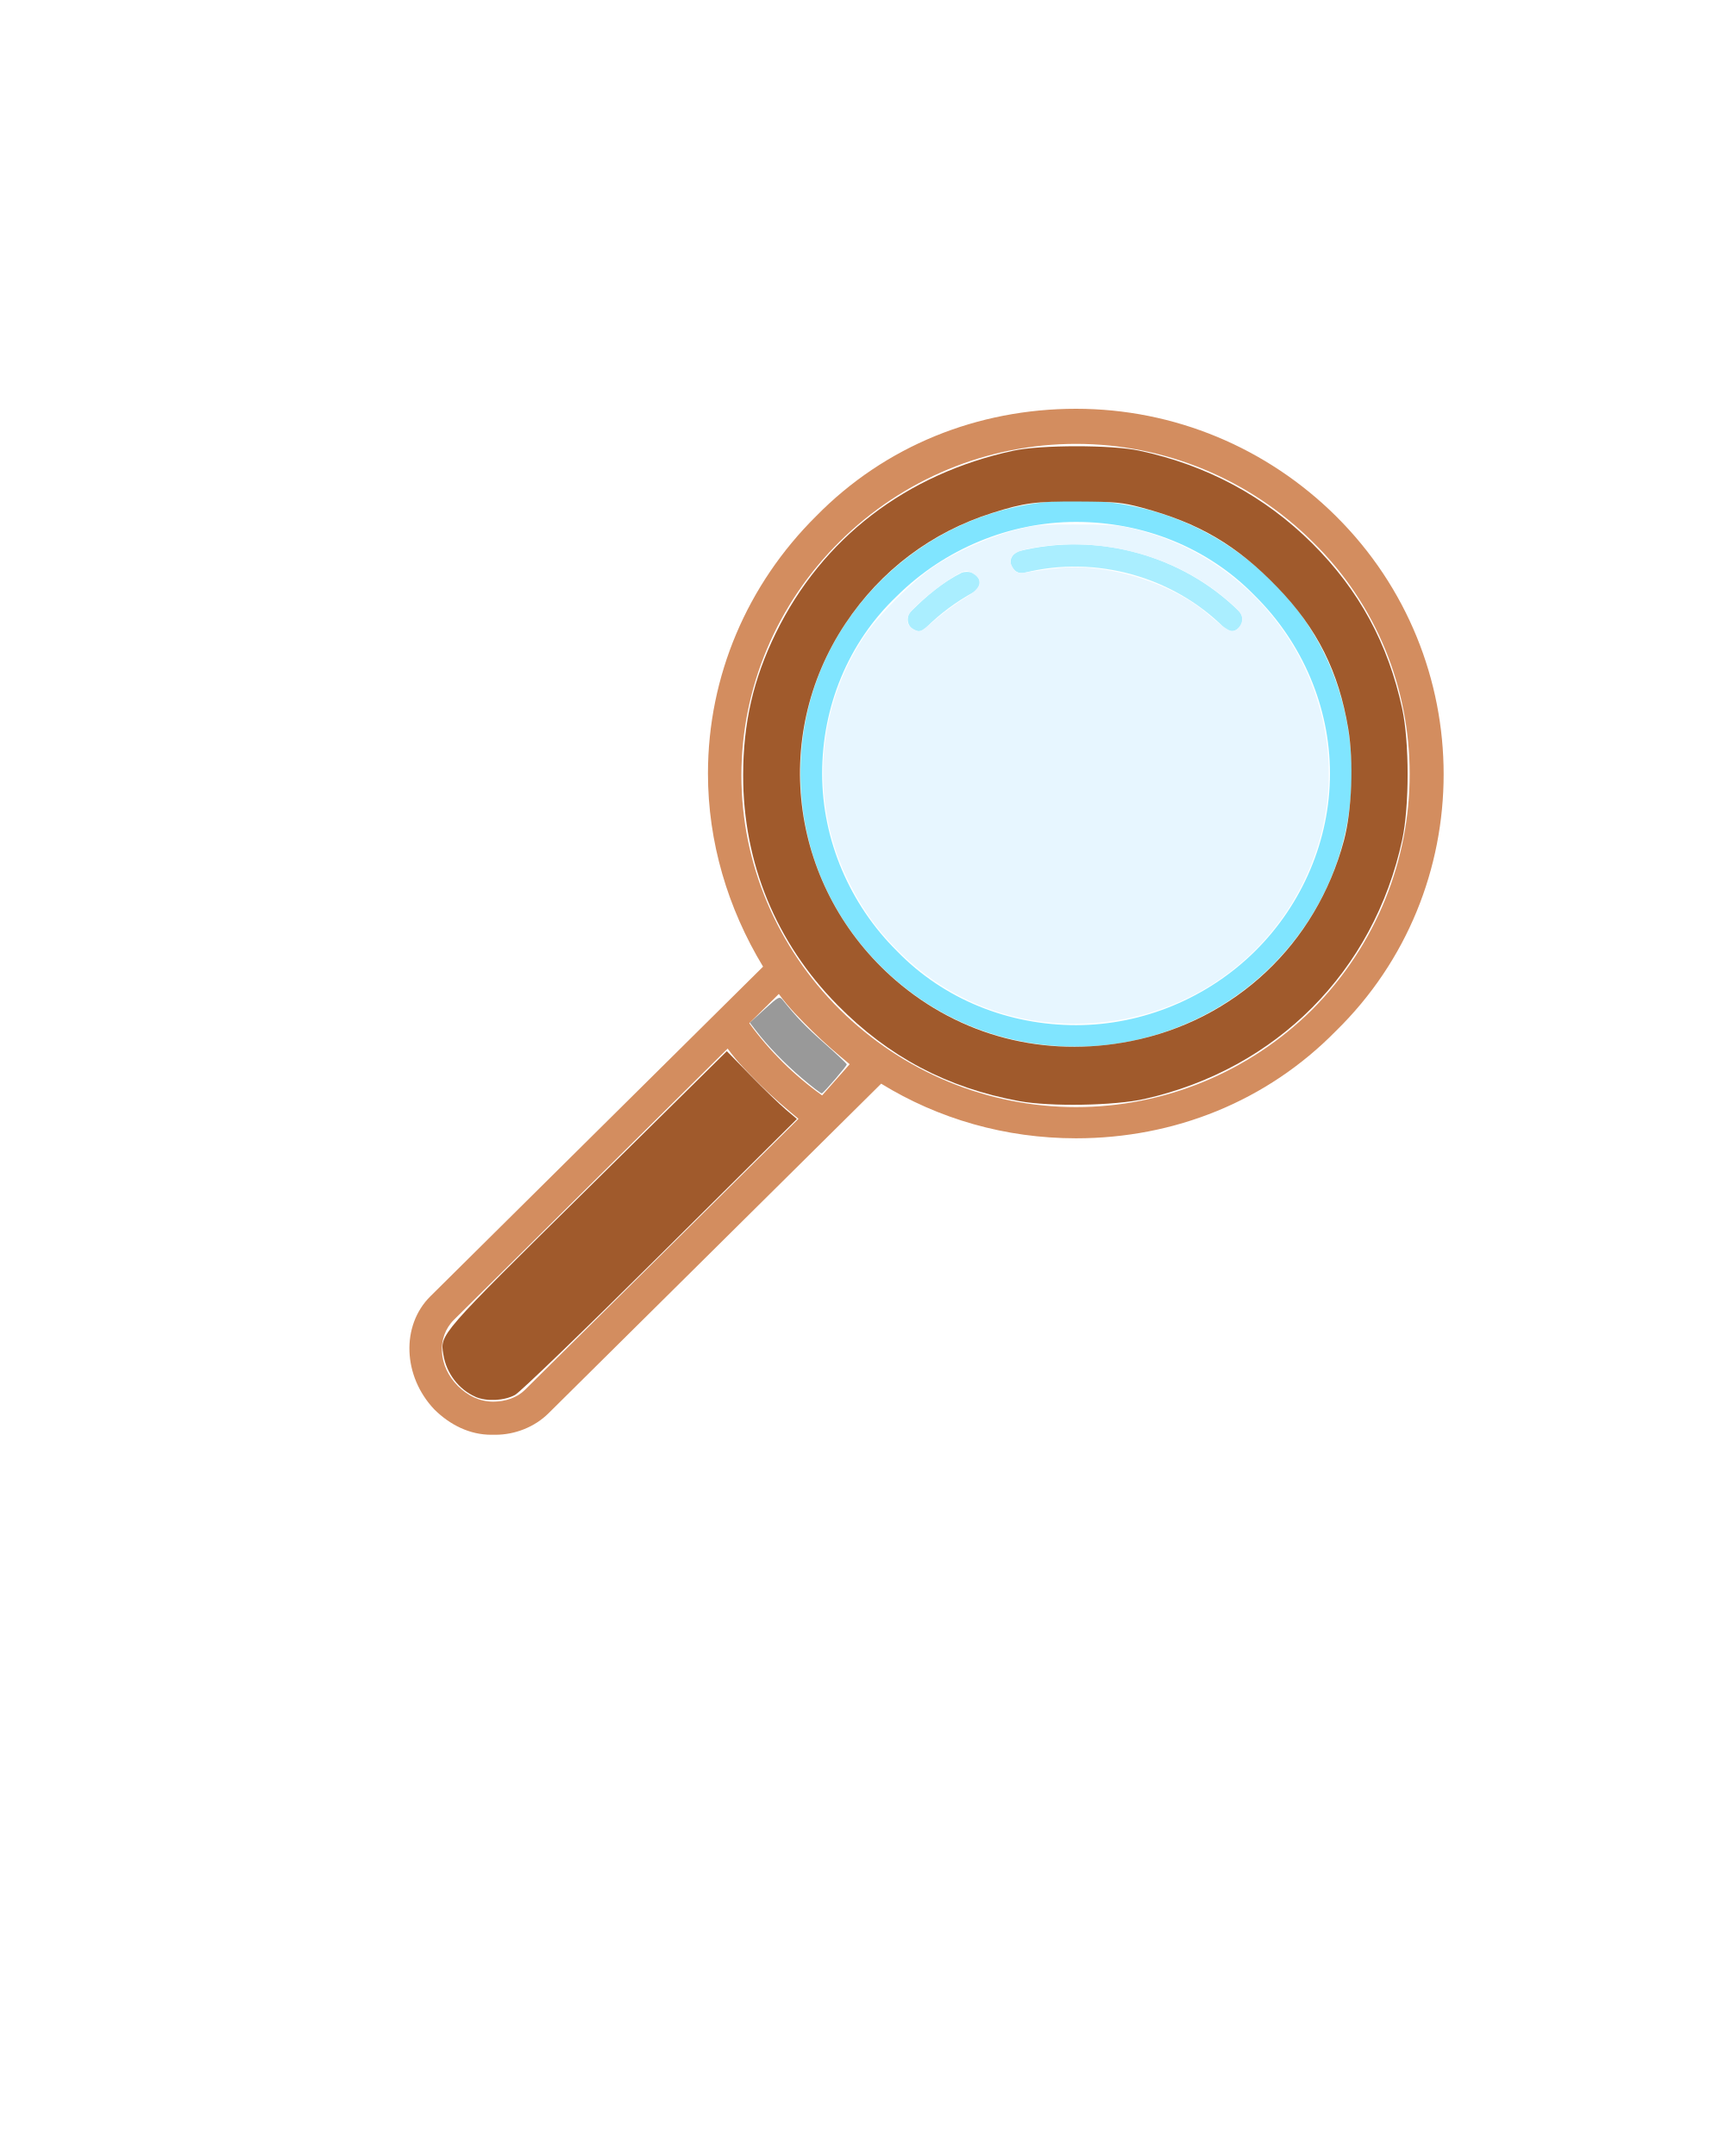
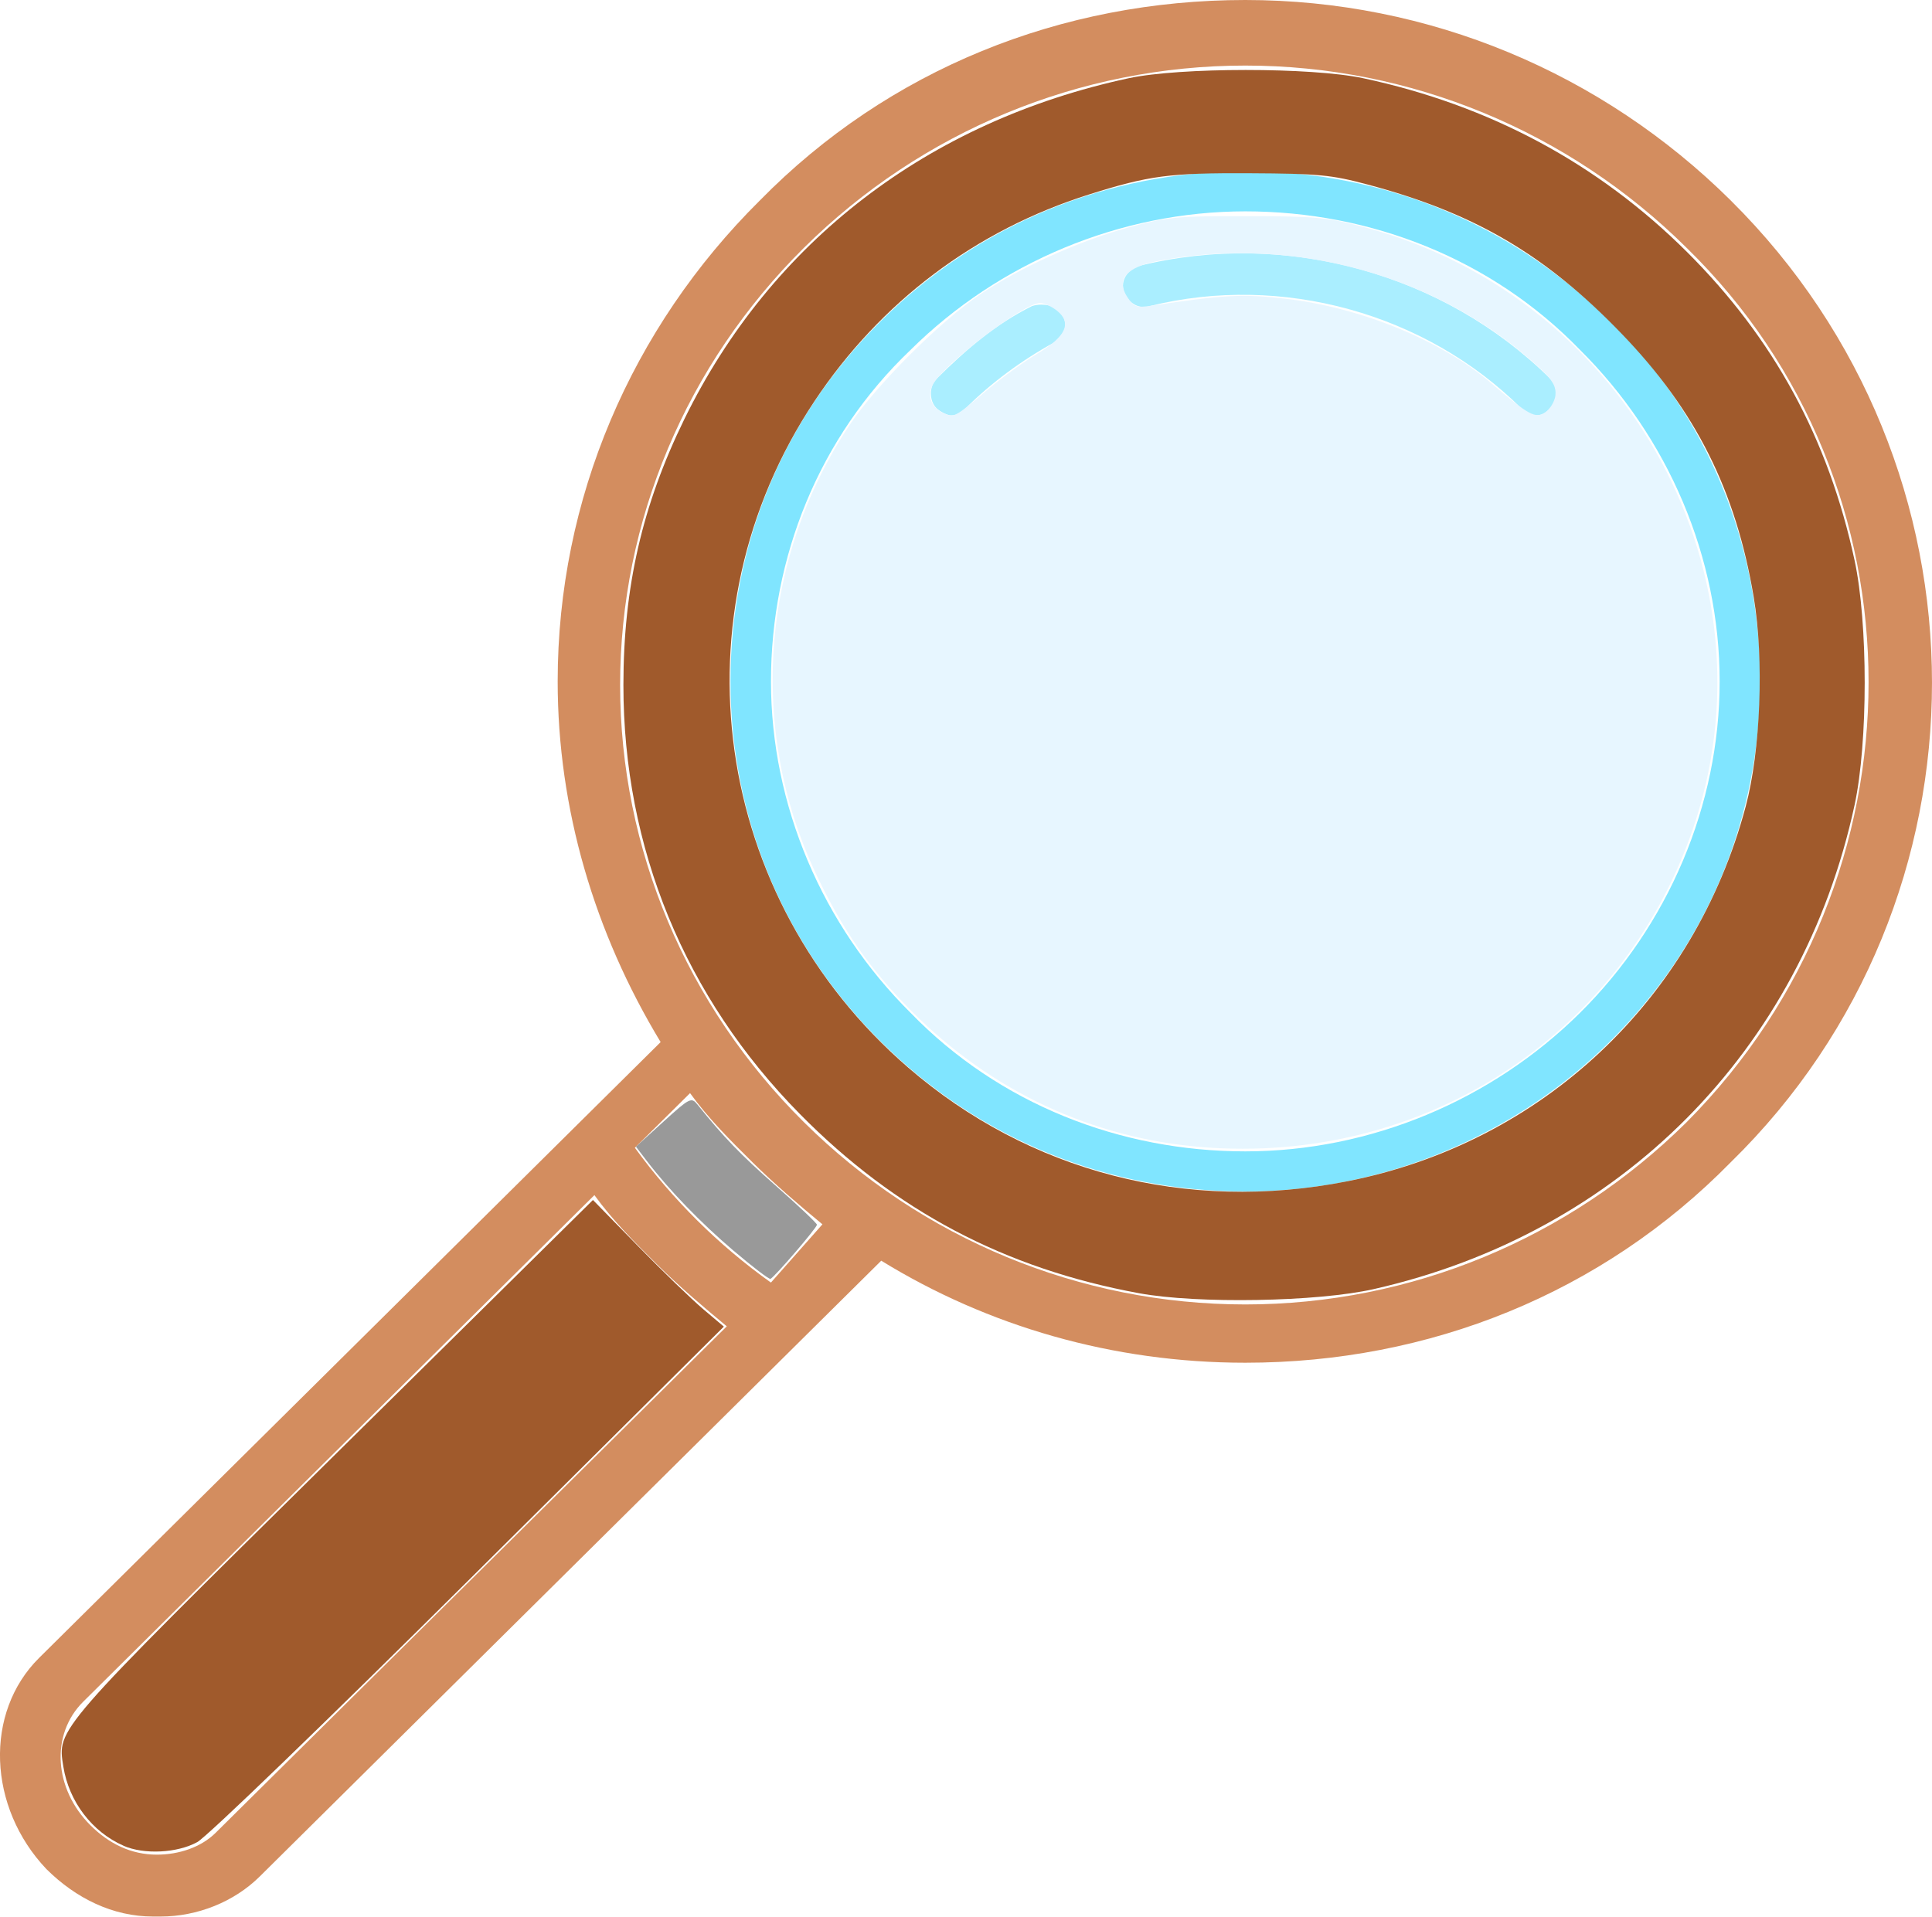
- <svg xmlns="http://www.w3.org/2000/svg" version="1.1" x="0px" y="0px" viewBox="0 0 100 125" enable-background="new 0 0 100 100" xml:space="preserve" id="svg18">
+ <svg xmlns="http://www.w3.org/2000/svg" version="1.1" x="0px" y="0px" viewBox="0 0 59.955 59.486" enable-background="new 0 0 100 100" xml:space="preserve" id="svg18" width="59.955" height="59.486">
  <defs id="defs22" />
-   <g id="g830">
-     <path style="stroke-width:1.136;fill:#d38d5f" id="path2" d="M 77.443,29.92 C 73.449,25.962 68.085,23.7 62.38,23.7 c -5.706,0 -11.069,2.149 -15.063,6.22 -3.994,3.958 -6.276,9.273 -6.276,14.928 0,3.958 1.141,7.803 3.195,11.196 L 24.95,75.156 c -1.712,1.696 -1.598,4.637 0.228,6.559 0.913,0.905 2.054,1.47 3.309,1.47 0.114,0 0.114,0 0.228,0 1.141,0 2.282,-0.452 3.081,-1.244 L 51.082,62.829 c 3.309,2.036 7.189,3.167 11.297,3.167 5.706,0 11.069,-2.149 15.063,-6.22 8.33,-8.143 8.33,-21.6 0,-29.856 z M 30.428,80.585 c -0.456,0.452 -1.141,0.679 -1.826,0.679 -0.799,0 -1.483,-0.339 -2.054,-0.905 -1.141,-1.131 -1.255,-2.827 -0.228,-3.845 L 42.181,60.794 c 0.571,0.792 1.255,1.47 1.94,2.149 0.685,0.679 1.483,1.357 2.168,1.923 z M 47.659,63.508 C 46.86,62.942 46.061,62.264 45.377,61.585 44.692,60.907 44.007,60.115 43.437,59.324 l 1.712,-1.696 c 0.571,0.792 1.255,1.47 1.94,2.149 0.685,0.679 1.483,1.357 2.168,1.923 z m 28.414,-4.976 c -3.652,3.619 -8.559,5.655 -13.694,5.655 -5.135,0 -10.042,-2.036 -13.694,-5.655 -3.652,-3.619 -5.706,-8.482 -5.706,-13.571 0,-5.089 2.054,-9.952 5.706,-13.571 3.652,-3.619 8.559,-5.655 13.694,-5.655 5.135,0 10.042,2.036 13.694,5.655 7.531,7.351 7.531,19.565 0,27.142 z" />
-     <path style="stroke-width:1.136;fill:#80e5ff" id="path4" d="m 73.677,33.652 c -3.081,-3.053 -7.075,-4.637 -11.297,-4.637 -4.336,0 -8.33,1.696 -11.297,4.637 -3.081,3.053 -4.679,7.012 -4.679,11.196 0,4.297 1.712,8.256 4.679,11.196 3.081,3.053 7.075,4.637 11.297,4.637 4.222,0 8.33,-1.696 11.297,-4.637 3.081,-3.053 4.679,-7.012 4.679,-11.196 0,-4.184 -1.598,-8.256 -4.679,-11.196 z m -0.913,21.487 c -2.739,2.714 -6.504,4.297 -10.384,4.297 -3.88,0 -7.646,-1.47 -10.384,-4.297 -2.739,-2.714 -4.336,-6.446 -4.336,-10.291 0,-3.845 1.483,-7.577 4.336,-10.291 2.739,-2.714 6.504,-4.297 10.384,-4.297 3.88,0 7.646,1.47 10.384,4.297 2.739,2.714 4.336,6.446 4.336,10.291 0,3.845 -1.598,7.577 -4.336,10.291 z" />
-     <path style="stroke-width:1.136;fill:#aaeeff" id="path6" d="m 59.07,31.956 c -0.342,0.113 -0.571,0.452 -0.456,0.792 0.114,0.339 0.456,0.565 0.799,0.452 4.108,-1.018 8.559,0.226 11.525,3.167 0.114,0.113 0.342,0.226 0.456,0.226 0.228,0 0.342,-0.113 0.456,-0.226 0.228,-0.226 0.228,-0.679 0,-0.905 -3.309,-3.28 -8.216,-4.637 -12.781,-3.506 z" />
-     <path style="stroke-width:1.136;fill:#aaeeff" id="path8" d="m 55.761,33.2 c -1.141,0.565 -2.054,1.357 -2.967,2.262 -0.228,0.226 -0.228,0.679 0,0.905 0.114,0.113 0.342,0.226 0.456,0.226 0.228,0 0.342,-0.113 0.456,-0.226 0.799,-0.792 1.712,-1.47 2.739,-2.036 0.342,-0.226 0.456,-0.565 0.228,-0.905 C 56.56,33.2 56.103,33.087 55.761,33.2 Z" />
+   <g id="g830" transform="translate(-23.73478,-23.7)">
+     <path style="fill:#d38d5f;stroke-width:1.136" id="path2" d="M 77.443,29.92 C 73.449,25.962 68.085,23.7 62.38,23.7 c -5.706,0 -11.069,2.149 -15.063,6.22 -3.994,3.958 -6.276,9.273 -6.276,14.928 0,3.958 1.141,7.803 3.195,11.196 L 24.95,75.156 c -1.712,1.696 -1.598,4.637 0.228,6.559 0.913,0.905 2.054,1.47 3.309,1.47 0.114,0 0.114,0 0.228,0 1.141,0 2.282,-0.452 3.081,-1.244 L 51.082,62.829 c 3.309,2.036 7.189,3.167 11.297,3.167 5.706,0 11.069,-2.149 15.063,-6.22 8.33,-8.143 8.33,-21.6 0,-29.856 z M 30.428,80.585 c -0.456,0.452 -1.141,0.679 -1.826,0.679 -0.799,0 -1.483,-0.339 -2.054,-0.905 -1.141,-1.131 -1.255,-2.827 -0.228,-3.845 L 42.181,60.794 c 0.571,0.792 1.255,1.47 1.94,2.149 0.685,0.679 1.483,1.357 2.168,1.923 z M 47.659,63.508 C 46.86,62.942 46.061,62.264 45.377,61.585 44.692,60.907 44.007,60.115 43.437,59.324 l 1.712,-1.696 c 0.571,0.792 1.255,1.47 1.94,2.149 0.685,0.679 1.483,1.357 2.168,1.923 z m 28.414,-4.976 c -3.652,3.619 -8.559,5.655 -13.694,5.655 -5.135,0 -10.042,-2.036 -13.694,-5.655 -3.652,-3.619 -5.706,-8.482 -5.706,-13.571 0,-5.089 2.054,-9.952 5.706,-13.571 3.652,-3.619 8.559,-5.655 13.694,-5.655 5.135,0 10.042,2.036 13.694,5.655 7.531,7.351 7.531,19.565 0,27.142 z" />
+     <path style="fill:#80e5ff;stroke-width:1.136" id="path4" d="m 73.677,33.652 c -3.081,-3.053 -7.075,-4.637 -11.297,-4.637 -4.336,0 -8.33,1.696 -11.297,4.637 -3.081,3.053 -4.679,7.012 -4.679,11.196 0,4.297 1.712,8.256 4.679,11.196 3.081,3.053 7.075,4.637 11.297,4.637 4.222,0 8.33,-1.696 11.297,-4.637 3.081,-3.053 4.679,-7.012 4.679,-11.196 0,-4.184 -1.598,-8.256 -4.679,-11.196 z m -0.913,21.487 c -2.739,2.714 -6.504,4.297 -10.384,4.297 -3.88,0 -7.646,-1.47 -10.384,-4.297 -2.739,-2.714 -4.336,-6.446 -4.336,-10.291 0,-3.845 1.483,-7.577 4.336,-10.291 2.739,-2.714 6.504,-4.297 10.384,-4.297 3.88,0 7.646,1.47 10.384,4.297 2.739,2.714 4.336,6.446 4.336,10.291 0,3.845 -1.598,7.577 -4.336,10.291 z" />
+     <path style="fill:#aaeeff;stroke-width:1.136" id="path6" d="m 59.07,31.956 c -0.342,0.113 -0.571,0.452 -0.456,0.792 0.114,0.339 0.456,0.565 0.799,0.452 4.108,-1.018 8.559,0.226 11.525,3.167 0.114,0.113 0.342,0.226 0.456,0.226 0.228,0 0.342,-0.113 0.456,-0.226 0.228,-0.226 0.228,-0.679 0,-0.905 -3.309,-3.28 -8.216,-4.637 -12.781,-3.506 z" />
+     <path style="fill:#aaeeff;stroke-width:1.136" id="path8" d="m 55.761,33.2 c -1.141,0.565 -2.054,1.357 -2.967,2.262 -0.228,0.226 -0.228,0.679 0,0.905 0.114,0.113 0.342,0.226 0.456,0.226 0.228,0 0.342,-0.113 0.456,-0.226 0.799,-0.792 1.712,-1.47 2.739,-2.036 0.342,-0.226 0.456,-0.565 0.228,-0.905 C 56.56,33.2 56.103,33.087 55.761,33.2 Z" />
  </g>
-   <path style="fill:#a05a2c;fill-opacity:1;stroke:none;stroke-width:0.132;stroke-opacity:1" d="m 59.084,63.839 c -4.174,-0.768 -7.564,-2.56 -10.527,-5.563 -3.571,-3.62 -5.478,-8.26 -5.476,-13.321 0.002,-3.033 0.585,-5.575 1.892,-8.247 2.692,-5.502 7.559,-9.238 13.782,-10.579 1.587,-0.342 5.68,-0.343 7.28,-0.002 3.919,0.836 7.296,2.648 10.052,5.394 2.697,2.687 4.386,5.795 5.2,9.569 0.419,1.943 0.419,5.654 0,7.598 -1.642,7.619 -7.276,13.292 -14.921,15.023 -1.747,0.396 -5.472,0.461 -7.283,0.128 z m 6.453,-3.473 c 6.056,-1.194 10.77,-5.628 12.372,-11.637 0.463,-1.738 0.572,-4.559 0.249,-6.489 -0.554,-3.311 -1.802,-5.801 -4.106,-8.189 -2.362,-2.449 -4.558,-3.738 -7.873,-4.623 -1.126,-0.301 -1.537,-0.34 -3.653,-0.351 -2.499,-0.013 -3.134,0.071 -5.001,0.661 -3.519,1.112 -6.459,3.326 -8.515,6.415 -4.411,6.626 -3.174,15.423 2.908,20.681 3.753,3.244 8.644,4.513 13.618,3.532 z" id="path819" />
-   <path style="fill:#a05a2c;fill-opacity:1;stroke:none;stroke-width:0.132;stroke-opacity:1" d="m 27.569,80.987 c -0.977,-0.427 -1.694,-1.369 -1.868,-2.454 -0.19,-1.186 -0.298,-1.062 8.397,-9.649 l 8.038,-7.939 1.389,1.422 c 0.764,0.782 1.678,1.666 2.031,1.965 l 0.642,0.543 -7.9,7.851 c -4.455,4.428 -8.136,7.981 -8.442,8.149 -0.621,0.341 -1.651,0.392 -2.288,0.114 z" id="path821" />
-   <path style="fill:#999999;fill-opacity:1;stroke:none;stroke-width:0.132;stroke-opacity:1" d="m 46.504,62.524 c -1.033,-0.88 -2.004,-1.885 -2.694,-2.788 l -0.341,-0.446 0.856,-0.777 c 0.814,-0.74 0.865,-0.765 1.054,-0.53 0.805,1.005 1.336,1.555 2.443,2.531 0.696,0.614 1.265,1.154 1.265,1.199 0,0.094 -1.318,1.629 -1.442,1.68 -0.044,0.018 -0.557,-0.373 -1.14,-0.87 z" id="path823" />
-   <path style="fill:#e7f6ff;fill-opacity:1;stroke:none;stroke-width:0.132;stroke-opacity:1" d="m 61.036,59.303 c -3.412,-0.274 -6.547,-1.74 -9.005,-4.212 -1.302,-1.309 -2.151,-2.528 -2.973,-4.268 -2.11,-4.468 -1.714,-9.79 1.035,-13.923 0.817,-1.227 2.779,-3.194 4.041,-4.051 1.215,-0.825 3.058,-1.661 4.585,-2.08 1.22,-0.335 1.512,-0.364 3.708,-0.361 2.166,0.003 2.504,0.036 3.708,0.36 8.174,2.201 12.853,10.881 10.106,18.747 -2.229,6.383 -8.371,10.337 -15.204,9.789 z m -6.677,-23.49 c 0.442,-0.374 1.145,-0.883 1.561,-1.132 0.893,-0.533 1.089,-0.955 0.619,-1.335 -0.165,-0.133 -0.403,-0.242 -0.529,-0.242 -0.502,0 -2.981,1.89 -3.327,2.536 -0.181,0.339 -0.05,0.705 0.312,0.871 0.352,0.161 0.344,0.165 1.364,-0.698 z m 17.644,0.157 c 0.031,-0.262 -0.083,-0.465 -0.463,-0.821 -3.069,-2.874 -7.655,-4.168 -11.869,-3.349 -0.983,0.191 -1.31,0.575 -0.952,1.12 0.203,0.31 0.285,0.338 0.777,0.264 2.245,-0.336 2.81,-0.365 4.108,-0.215 2.363,0.274 4.836,1.285 6.391,2.61 1.192,1.017 1.386,1.122 1.692,0.919 0.152,-0.1 0.295,-0.339 0.318,-0.53 z" id="path822" />
+   <path style="fill:#a05a2c;fill-opacity:1;stroke:none;stroke-width:0.132;stroke-opacity:1" d="M 35.349,40.139 C 31.175,39.371 27.785,37.58 24.822,34.576 21.251,30.956 19.344,26.316 19.346,21.255 c 0.002,-3.033 0.585,-5.575 1.892,-8.247 2.692,-5.502 7.559,-9.238 13.782,-10.579 1.587,-0.342 5.68,-0.343 7.28,-0.002 3.919,0.836 7.296,2.648 10.052,5.394 2.697,2.687 4.386,5.795 5.2,9.569 0.419,1.943 0.419,5.654 0,7.598 -1.642,7.619 -7.276,13.292 -14.921,15.023 -1.747,0.396 -5.472,0.461 -7.283,0.128 z m 6.453,-3.473 c 6.056,-1.194 10.77,-5.628 12.372,-11.637 0.463,-1.738 0.572,-4.559 0.249,-6.489 -0.554,-3.311 -1.802,-5.801 -4.106,-8.189 -2.362,-2.449 -4.558,-3.738 -7.873,-4.623 -1.126,-0.301 -1.537,-0.34 -3.653,-0.351 -2.499,-0.013 -3.134,0.071 -5.001,0.661 -3.519,1.112 -6.459,3.326 -8.515,6.415 -4.411,6.626 -3.174,15.423 2.908,20.681 3.753,3.244 8.644,4.513 13.618,3.532 z" id="path819" />
+   <path style="fill:#a05a2c;fill-opacity:1;stroke:none;stroke-width:0.132;stroke-opacity:1" d="m 3.834,57.287 c -0.977,-0.427 -1.694,-1.369 -1.868,-2.454 -0.19,-1.186 -0.298,-1.062 8.397,-9.649 l 8.038,-7.939 1.389,1.422 c 0.764,0.782 1.678,1.666 2.031,1.965 l 0.642,0.543 -7.9,7.851 c -4.455,4.428 -8.136,7.981 -8.442,8.149 -0.621,0.341 -1.651,0.392 -2.288,0.114 z" id="path821" />
+   <path style="fill:#999999;fill-opacity:1;stroke:none;stroke-width:0.132;stroke-opacity:1" d="m 22.769,38.824 c -1.033,-0.88 -2.004,-1.885 -2.694,-2.788 l -0.341,-0.446 0.856,-0.777 c 0.814,-0.74 0.865,-0.765 1.054,-0.53 0.805,1.005 1.336,1.555 2.443,2.531 0.696,0.614 1.265,1.154 1.265,1.199 0,0.094 -1.318,1.629 -1.442,1.68 -0.044,0.018 -0.557,-0.373 -1.14,-0.87 z" id="path823" />
+   <path style="fill:#e7f6ff;fill-opacity:1;stroke:none;stroke-width:0.132;stroke-opacity:1" d="M 37.301,35.603 C 33.89,35.33 30.755,33.863 28.296,31.392 26.994,30.082 26.145,28.864 25.323,27.124 23.212,22.656 23.608,17.333 26.358,13.2 c 0.817,-1.227 2.779,-3.194 4.041,-4.051 1.215,-0.825 3.058,-1.661 4.585,-2.08 1.22,-0.335 1.512,-0.364 3.708,-0.361 2.166,0.003 2.504,0.036 3.708,0.36 8.174,2.201 12.853,10.881 10.106,18.747 -2.229,6.383 -8.371,10.337 -15.204,9.789 z m -6.677,-23.49 c 0.442,-0.374 1.145,-0.883 1.561,-1.132 0.893,-0.533 1.089,-0.955 0.619,-1.335 -0.165,-0.133 -0.403,-0.242 -0.529,-0.242 -0.502,0 -2.981,1.89 -3.327,2.536 -0.181,0.339 -0.05,0.705 0.312,0.871 0.352,0.161 0.344,0.165 1.364,-0.698 z m 17.644,0.157 c 0.031,-0.262 -0.083,-0.465 -0.463,-0.821 -3.069,-2.874 -7.655,-4.168 -11.869,-3.349 -0.983,0.191 -1.31,0.575 -0.952,1.12 0.203,0.31 0.285,0.338 0.777,0.264 2.245,-0.336 2.81,-0.365 4.108,-0.215 2.363,0.274 4.836,1.285 6.391,2.61 1.192,1.017 1.386,1.122 1.692,0.919 0.152,-0.1 0.295,-0.339 0.318,-0.53 z" id="path822" />
</svg>
